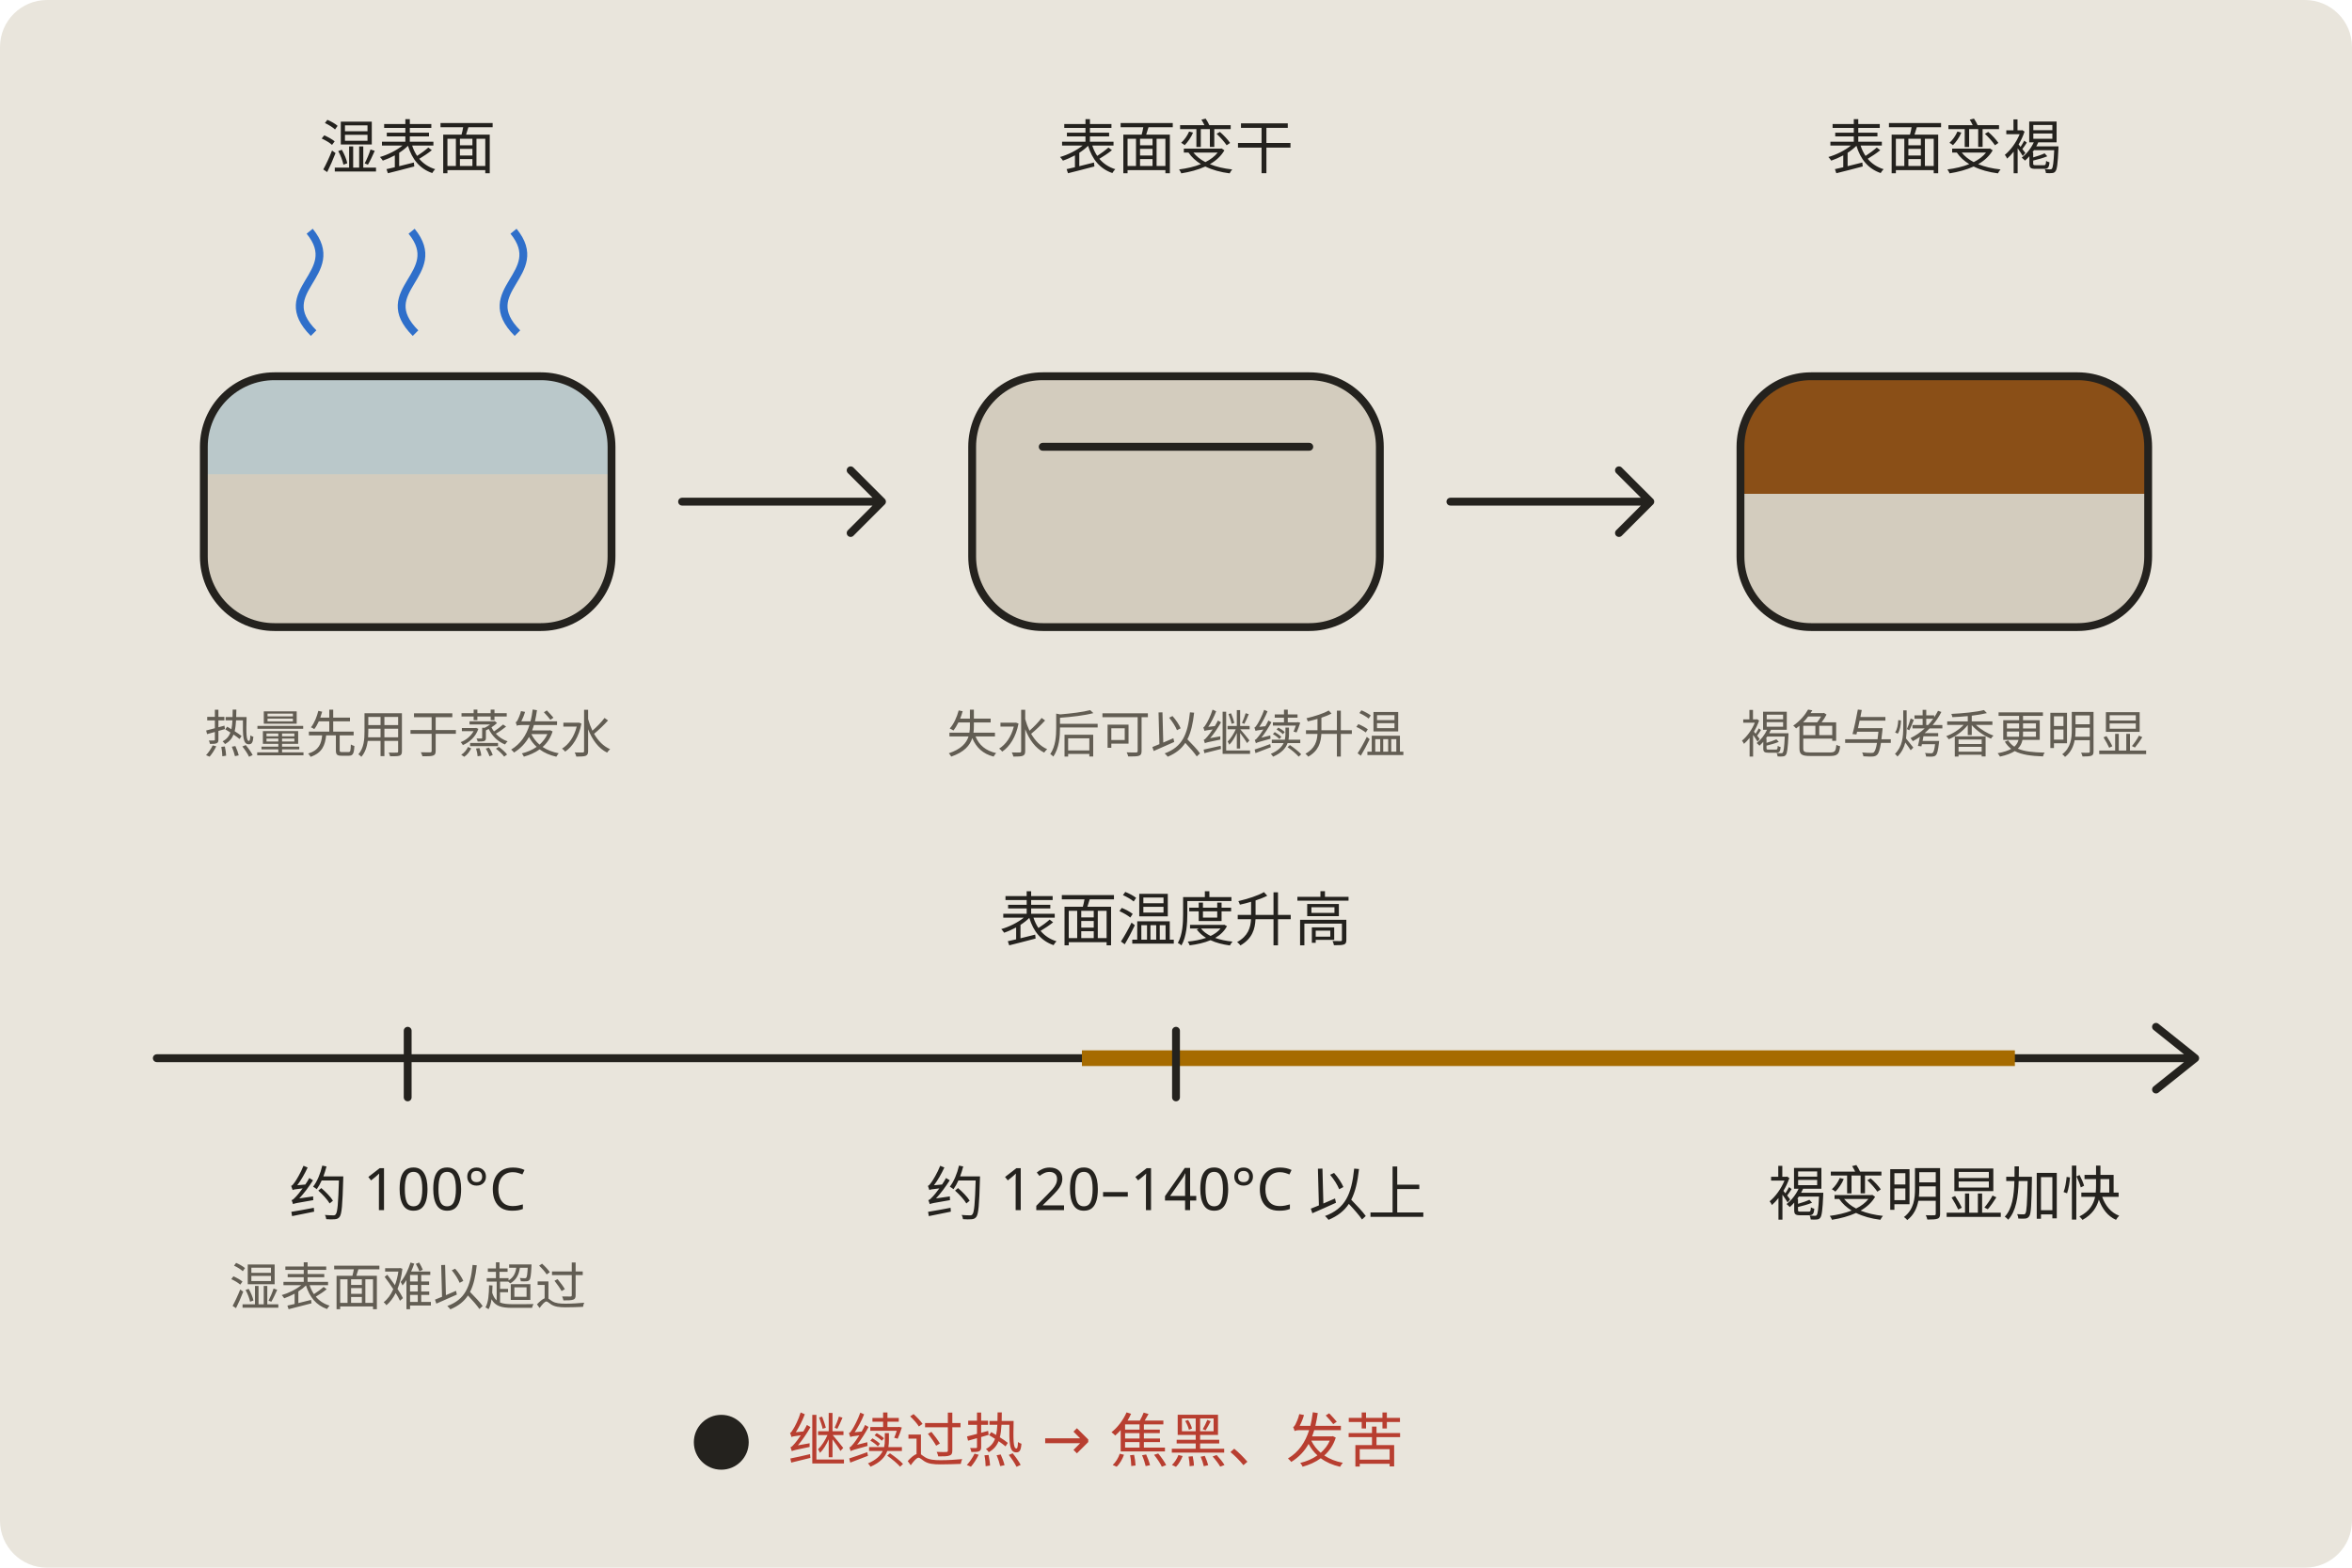
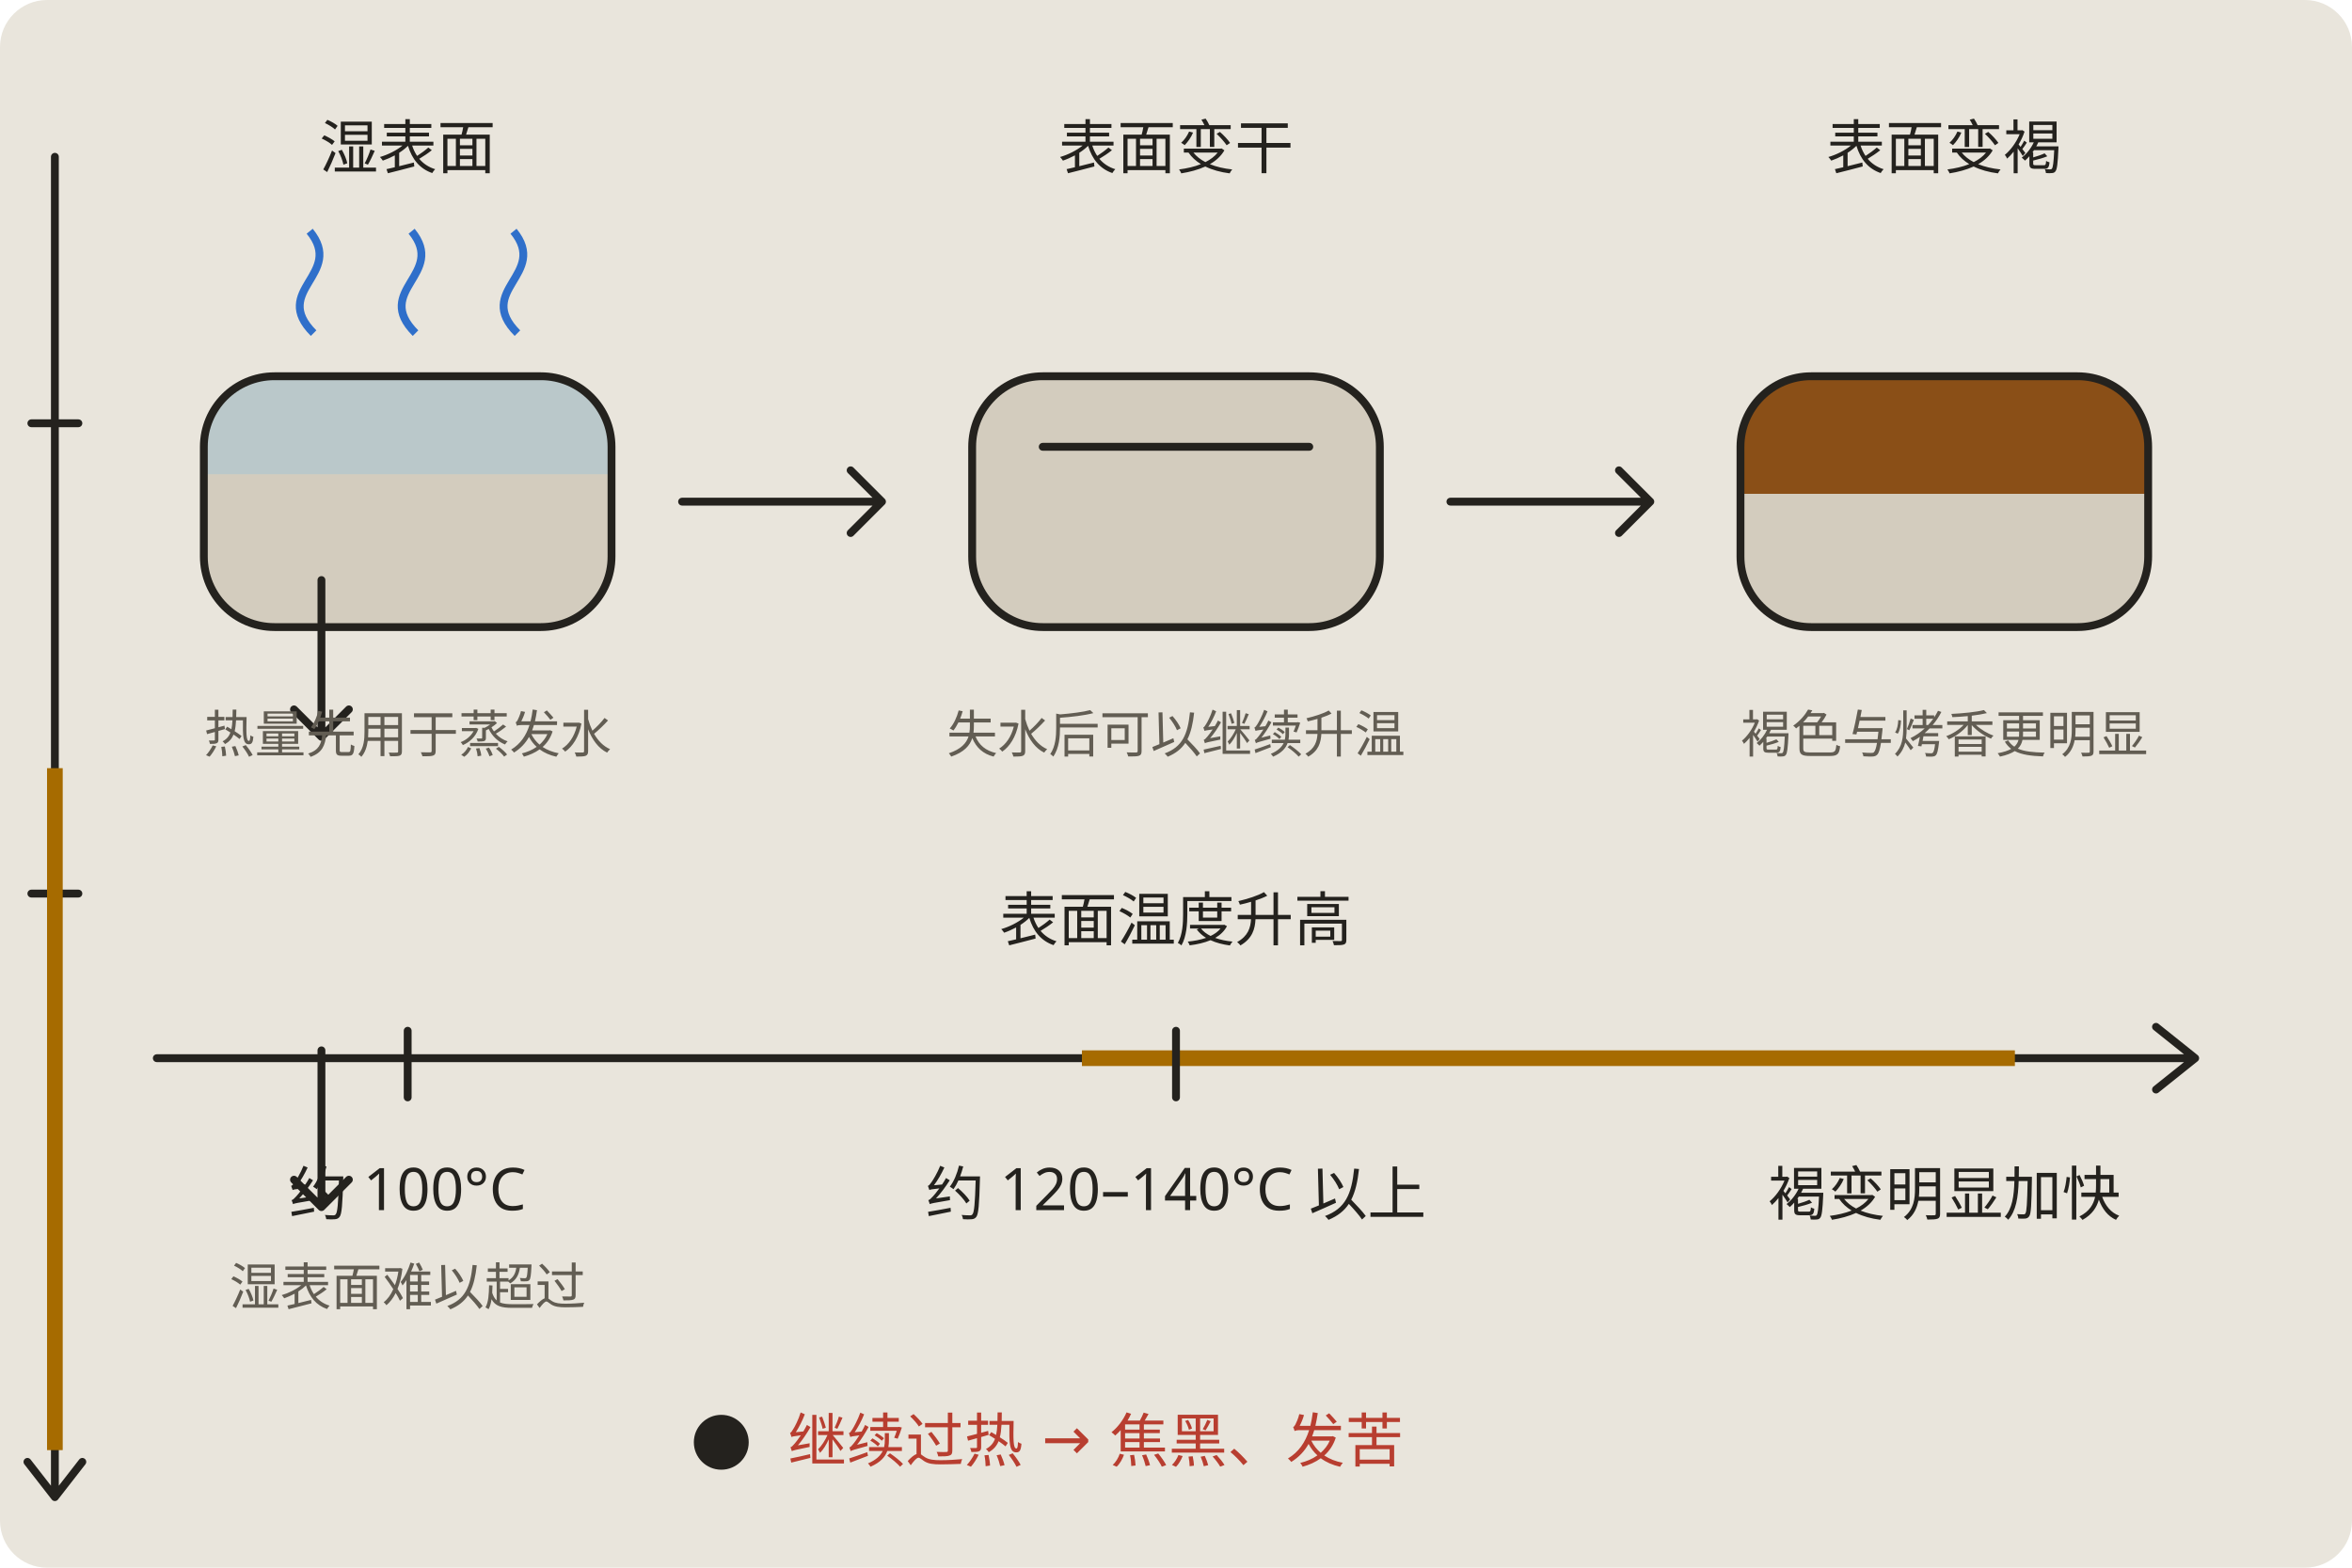
- <svg xmlns="http://www.w3.org/2000/svg" viewBox="0 0 600 400" role="img" aria-labelledby="t d">
+ <svg xmlns="http://www.w3.org/2000/svg" viewBox="0 0 600 400" role="img" aria-labelledby="t d" data-narrow="340 396">
  <style>
    .bg { fill: var(--surface, #e9e5dc); }
    .meat { fill: var(--border, #d3ccbe); }
    .brown { fill: #8a4f17; }
    .char { fill: var(--text, #24221e); }
    .water { fill: #9cc3d9; fill-opacity: .45; }
    .line { stroke: var(--text, #24221e); stroke-width: 2; fill: none; stroke-linecap: round; stroke-linejoin: round; }
    .steam { stroke: var(--accent-blue, #2f6fca); stroke-width: 2; fill: none; }
    .warm { stroke: var(--accent-yellow, #a66b00); stroke-width: 4; fill: none; }
    .label { font: 15px "Source Han Sans SC", "PingFang SC", sans-serif; fill: var(--text, #24221e); }
    .muted { fill: var(--muted, #625d53); font-size: 13px; }
    .warning { fill: var(--primary, #b83e30); }
  </style>
  <rect class="bg" width="600" height="400" rx="12" />
-   <text class="label" x="104" y="43" text-anchor="middle">湿表面</text>
-   <text class="label" x="300" y="43" text-anchor="middle">表面变干</text>
-   <text class="label" x="496" y="43" text-anchor="middle">表面变褐</text>
-   <path class="steam" d="M80 85 C69 74 88 70 79 59 M106 85 C95 74 114 70 105 59 M132 85 C121 74 140 70 131 59" />
-   <rect class="meat" x="52" y="96" width="104" height="64" rx="18" />
-   <path class="water" d="M52 116 Q52 96 72 96 H136 Q156 96 156 116 V121 H52 Z" />
-   <rect class="line" x="52" y="96" width="104" height="64" rx="18" />
-   <rect class="meat" x="248" y="96" width="104" height="64" rx="18" />
-   <rect class="line" x="248" y="96" width="104" height="64" rx="18" />
-   <path class="line" d="M266 114 H334" />
-   <rect class="meat" x="444" y="96" width="104" height="64" rx="18" />
-   <path class="brown" d="M444 118 Q444 96 466 96 H526 Q548 96 548 118 V126 H444 Z" />
-   <rect class="line" x="444" y="96" width="104" height="64" rx="18" />
-   <path class="line" d="M174 128 H225 M217 120 L225 128 L217 136 M370 128 H421 M413 120 L421 128 L413 136" />
-   <text class="label muted" x="104" y="192" text-anchor="middle">热量先用于蒸发水</text>
-   <text class="label muted" x="300" y="192" text-anchor="middle">失水后可以继续升温</text>
-   <text class="label muted" x="496" y="192" text-anchor="middle">褐色与烤香更明显</text>
-   <text class="label" x="300" y="240" text-anchor="middle">表面温度升高</text>
-   <path class="line" d="M40 270 H560 M550 262 L560 270 L550 278" />
-   <path class="warm" d="M276 270 H514" />
-   <path class="line" d="M104 263 V280 M300 263 V280" />
-   <text class="label" x="104" y="310" text-anchor="middle">约 100°C</text>
-   <text class="label" x="300" y="310" text-anchor="middle">约 120–140°C 以上</text>
-   <text class="label" x="496" y="310" text-anchor="middle">褐变明显加快</text>
-   <text class="label muted" x="104" y="333" text-anchor="middle">湿表面难以超过</text>
-   <circle class="char" cx="184" cy="368" r="7" />
-   <text class="label warning" x="201" y="373">继续过热 → 焦黑、发苦</text>
+   <g data-narrow="-22 -20">
+     <path class="steam" d="M80 85 C69 74 88 70 79 59 M106 85 C95 74 114 70 105 59 M132 85 C121 74 140 70 131 59" />
+     <rect class="meat" x="52" y="96" width="104" height="64" rx="18" />
+     <path class="water" d="M52 116 Q52 96 72 96 H136 Q156 96 156 116 V121 H52 Z" />
+     <rect class="line" x="52" y="96" width="104" height="64" rx="18" />
+   </g>
+   <g data-narrow="-218 100">
+     <rect class="meat" x="248" y="96" width="104" height="64" rx="18" />
+     <rect class="line" x="248" y="96" width="104" height="64" rx="18" />
+     <path class="line" d="M266 114 H334" />
+   </g>
+   <g data-narrow="-414 220">
+     <rect class="meat" x="444" y="96" width="104" height="64" rx="18" />
+     <path class="brown" d="M444 118 Q444 96 466 96 H526 Q548 96 548 118 V126 H444 Z" />
+     <rect class="line" x="444" y="96" width="104" height="64" rx="18" />
+   </g>
+   <path class="line wide-only" d="M174 128 H225 M217 120 L225 128 L217 136 M370 128 H421 M413 120 L421 128 L413 136" />
+   <g class="narrow-only">
+     <path class="line" d="M82 148 V188 M75 181 L82 188 L89 181 M82 268 V308 M75 301 L82 308 L89 301" />
+     <path class="line" d="M14 40 V382 M7 373 L14 382 L21 373 M8 108 H20 M8 228 H20" />
+     <path class="warm" d="M14 196 V370" />
+   </g>
+   <text class="label narrow-start" x="104" y="43" text-anchor="middle" data-narrow="46 49">湿表面</text>
+   <text class="label narrow-start" x="300" y="43" text-anchor="middle" data-narrow="-150 169">表面变干</text>
+   <text class="label narrow-start" x="496" y="43" text-anchor="middle" data-narrow="-346 289">表面变褐</text>
+   <text class="label muted narrow-start" x="104" y="192" text-anchor="middle" data-narrow="46 -78">热量先用于蒸发水</text>
+   <text class="label muted narrow-start" x="300" y="192" text-anchor="middle" data-narrow="-150 42">失水后可以继续升温</text>
+   <text class="label muted narrow-start" x="496" y="192" text-anchor="middle" data-narrow="-346 162">褐色与烤香更明显</text>
+   <text class="label narrow-start" x="300" y="240" text-anchor="middle" data-narrow="-292 -214">表面温度升高</text>
+   <g class="wide-only">
+     <path class="line" d="M40 270 H560 M550 262 L560 270 L550 278" />
+     <path class="warm" d="M276 270 H514" />
+     <path class="line" d="M104 263 V280 M300 263 V280" />
+   </g>
+   <text class="label narrow-start" x="104" y="310" text-anchor="middle" data-narrow="46 -172">约 100°C</text>
+   <text class="label narrow-start" x="300" y="310" text-anchor="middle" data-narrow="-150 -52">约 120–140°C 以上</text>
+   <text class="label narrow-start" x="496" y="310" text-anchor="middle" data-narrow="-346 68">褐变明显加快</text>
+   <text class="label muted narrow-start" x="104" y="333" text-anchor="middle" data-narrow="46 -175">湿表面难以超过</text>
+   <g class="notes">
+     <g>
+       <g class="key" data-key="175 359 18 18">
+         <circle class="char" cx="184" cy="368" r="7" />
+       </g>
+       <text class="label warning" x="201" y="373">继续过热 → 焦黑、发苦</text>
+     </g>
+   </g>
</svg>
